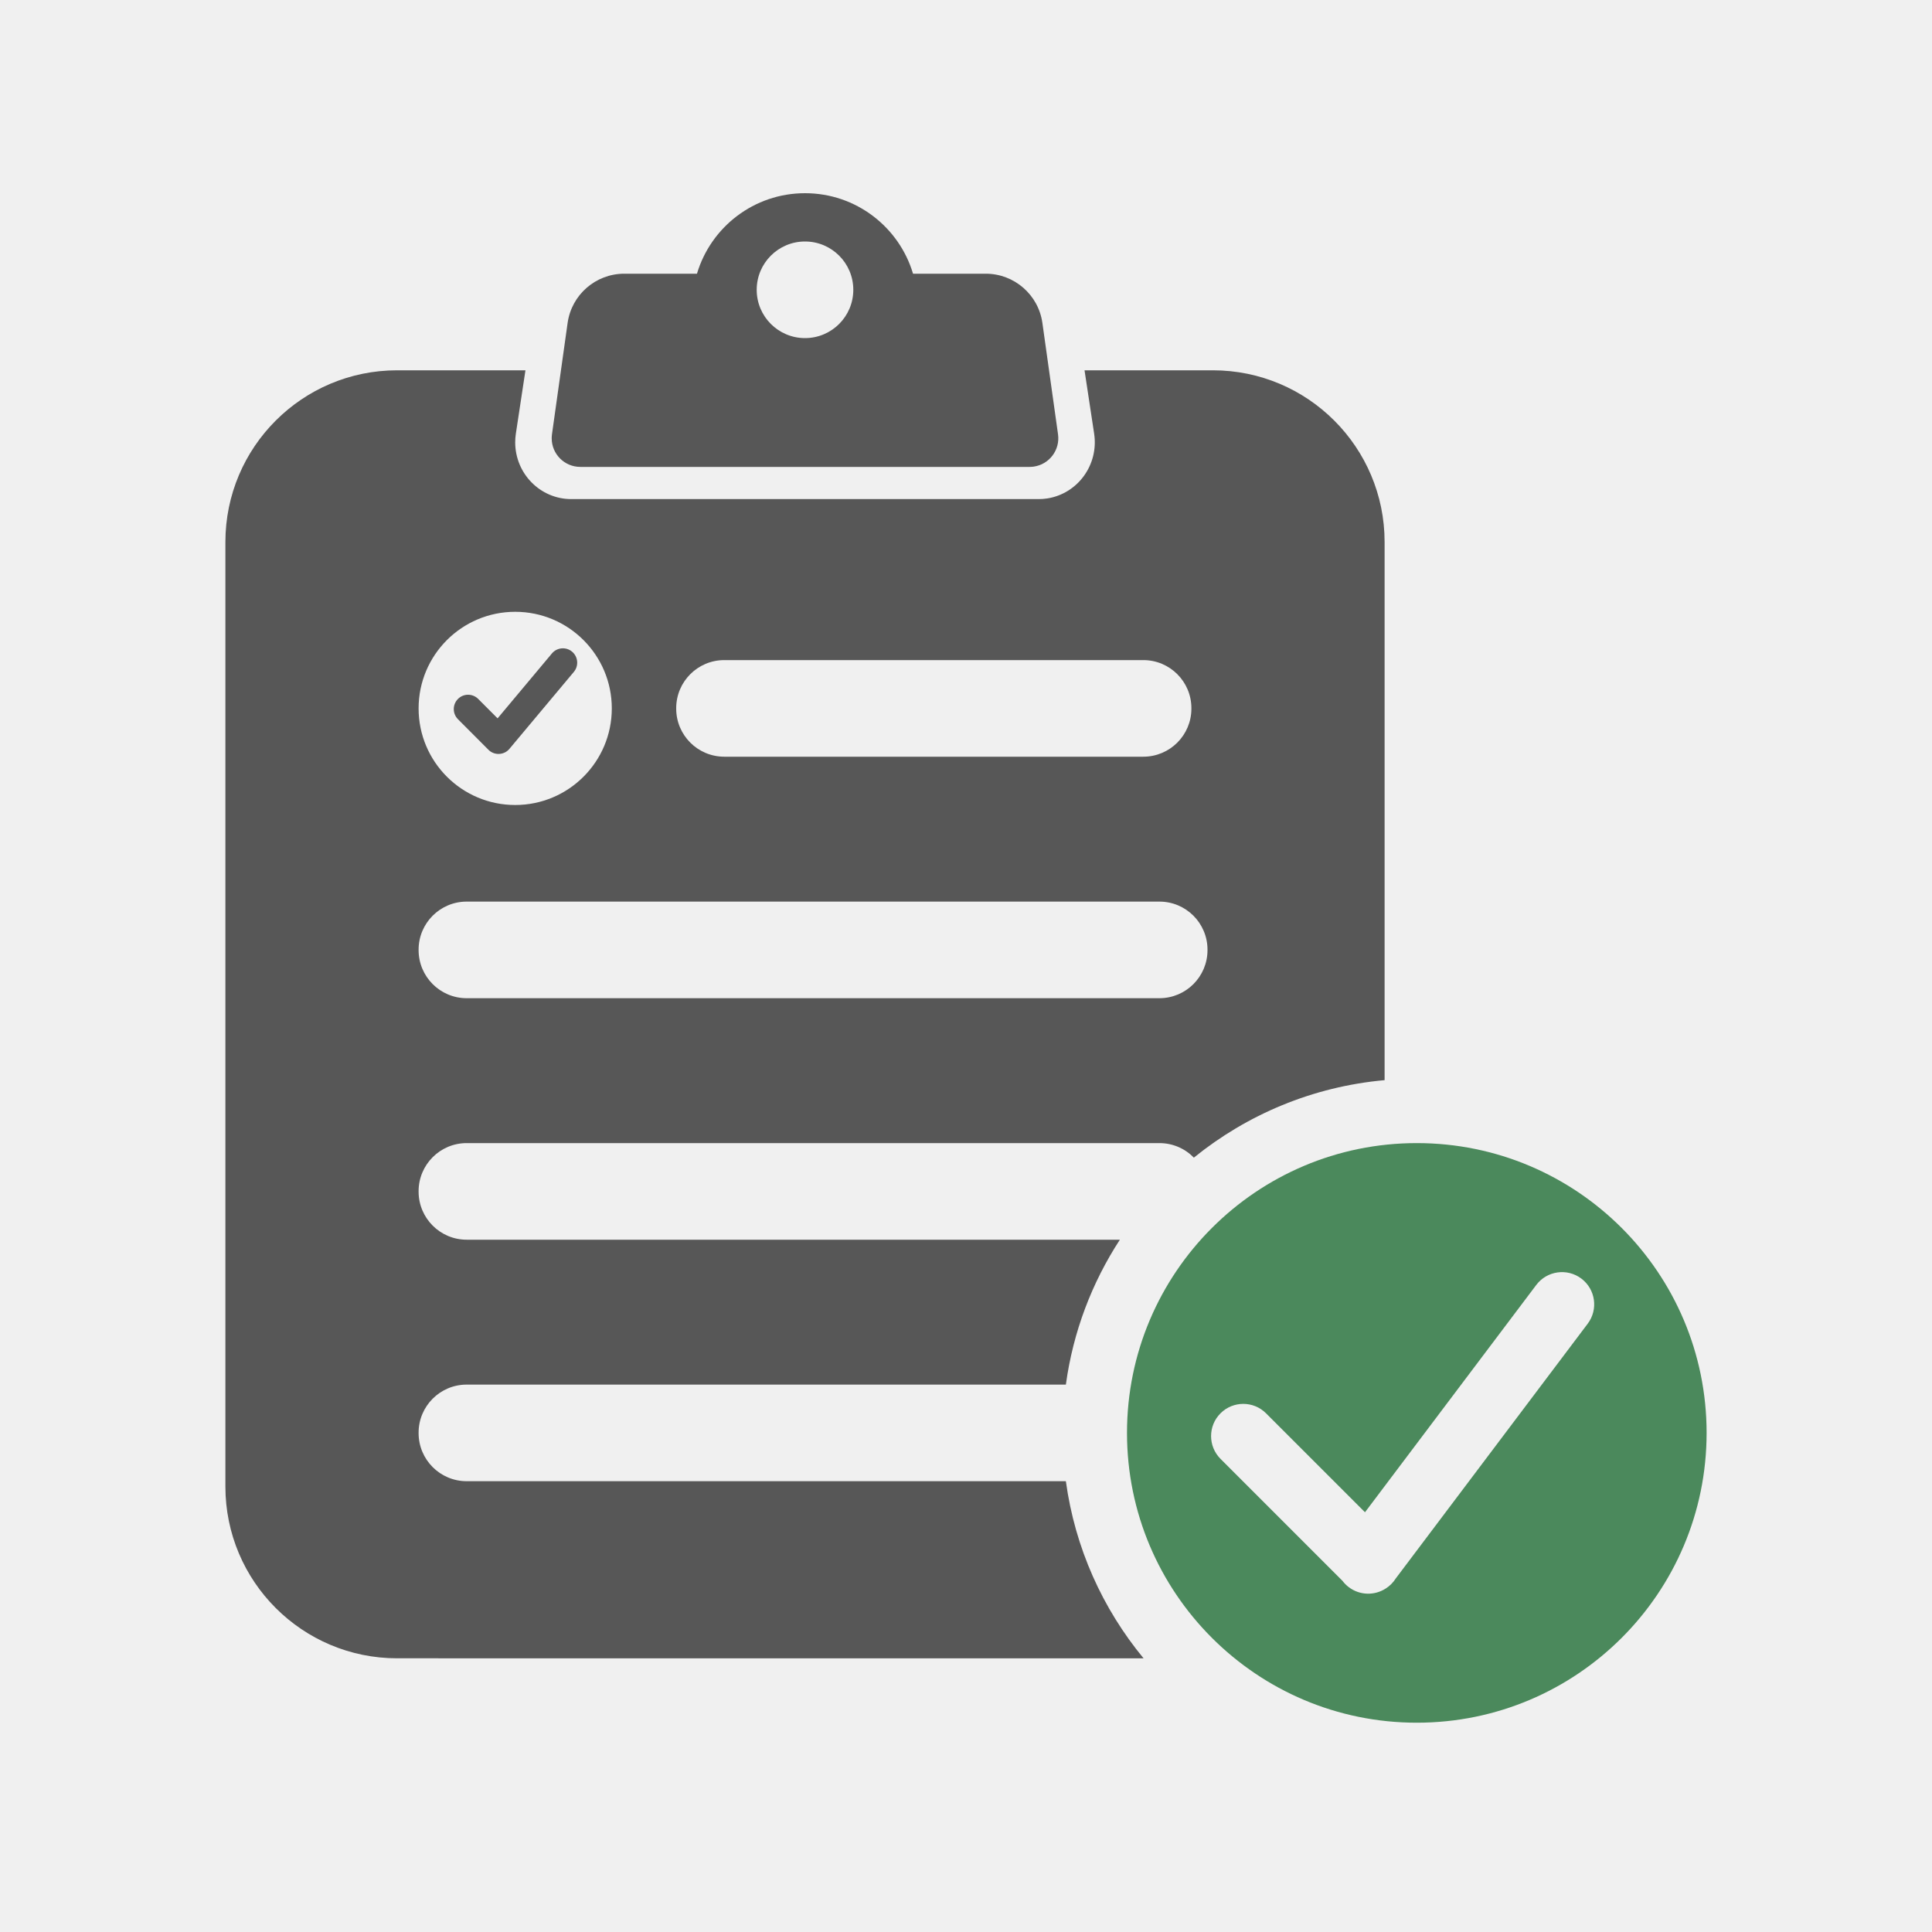
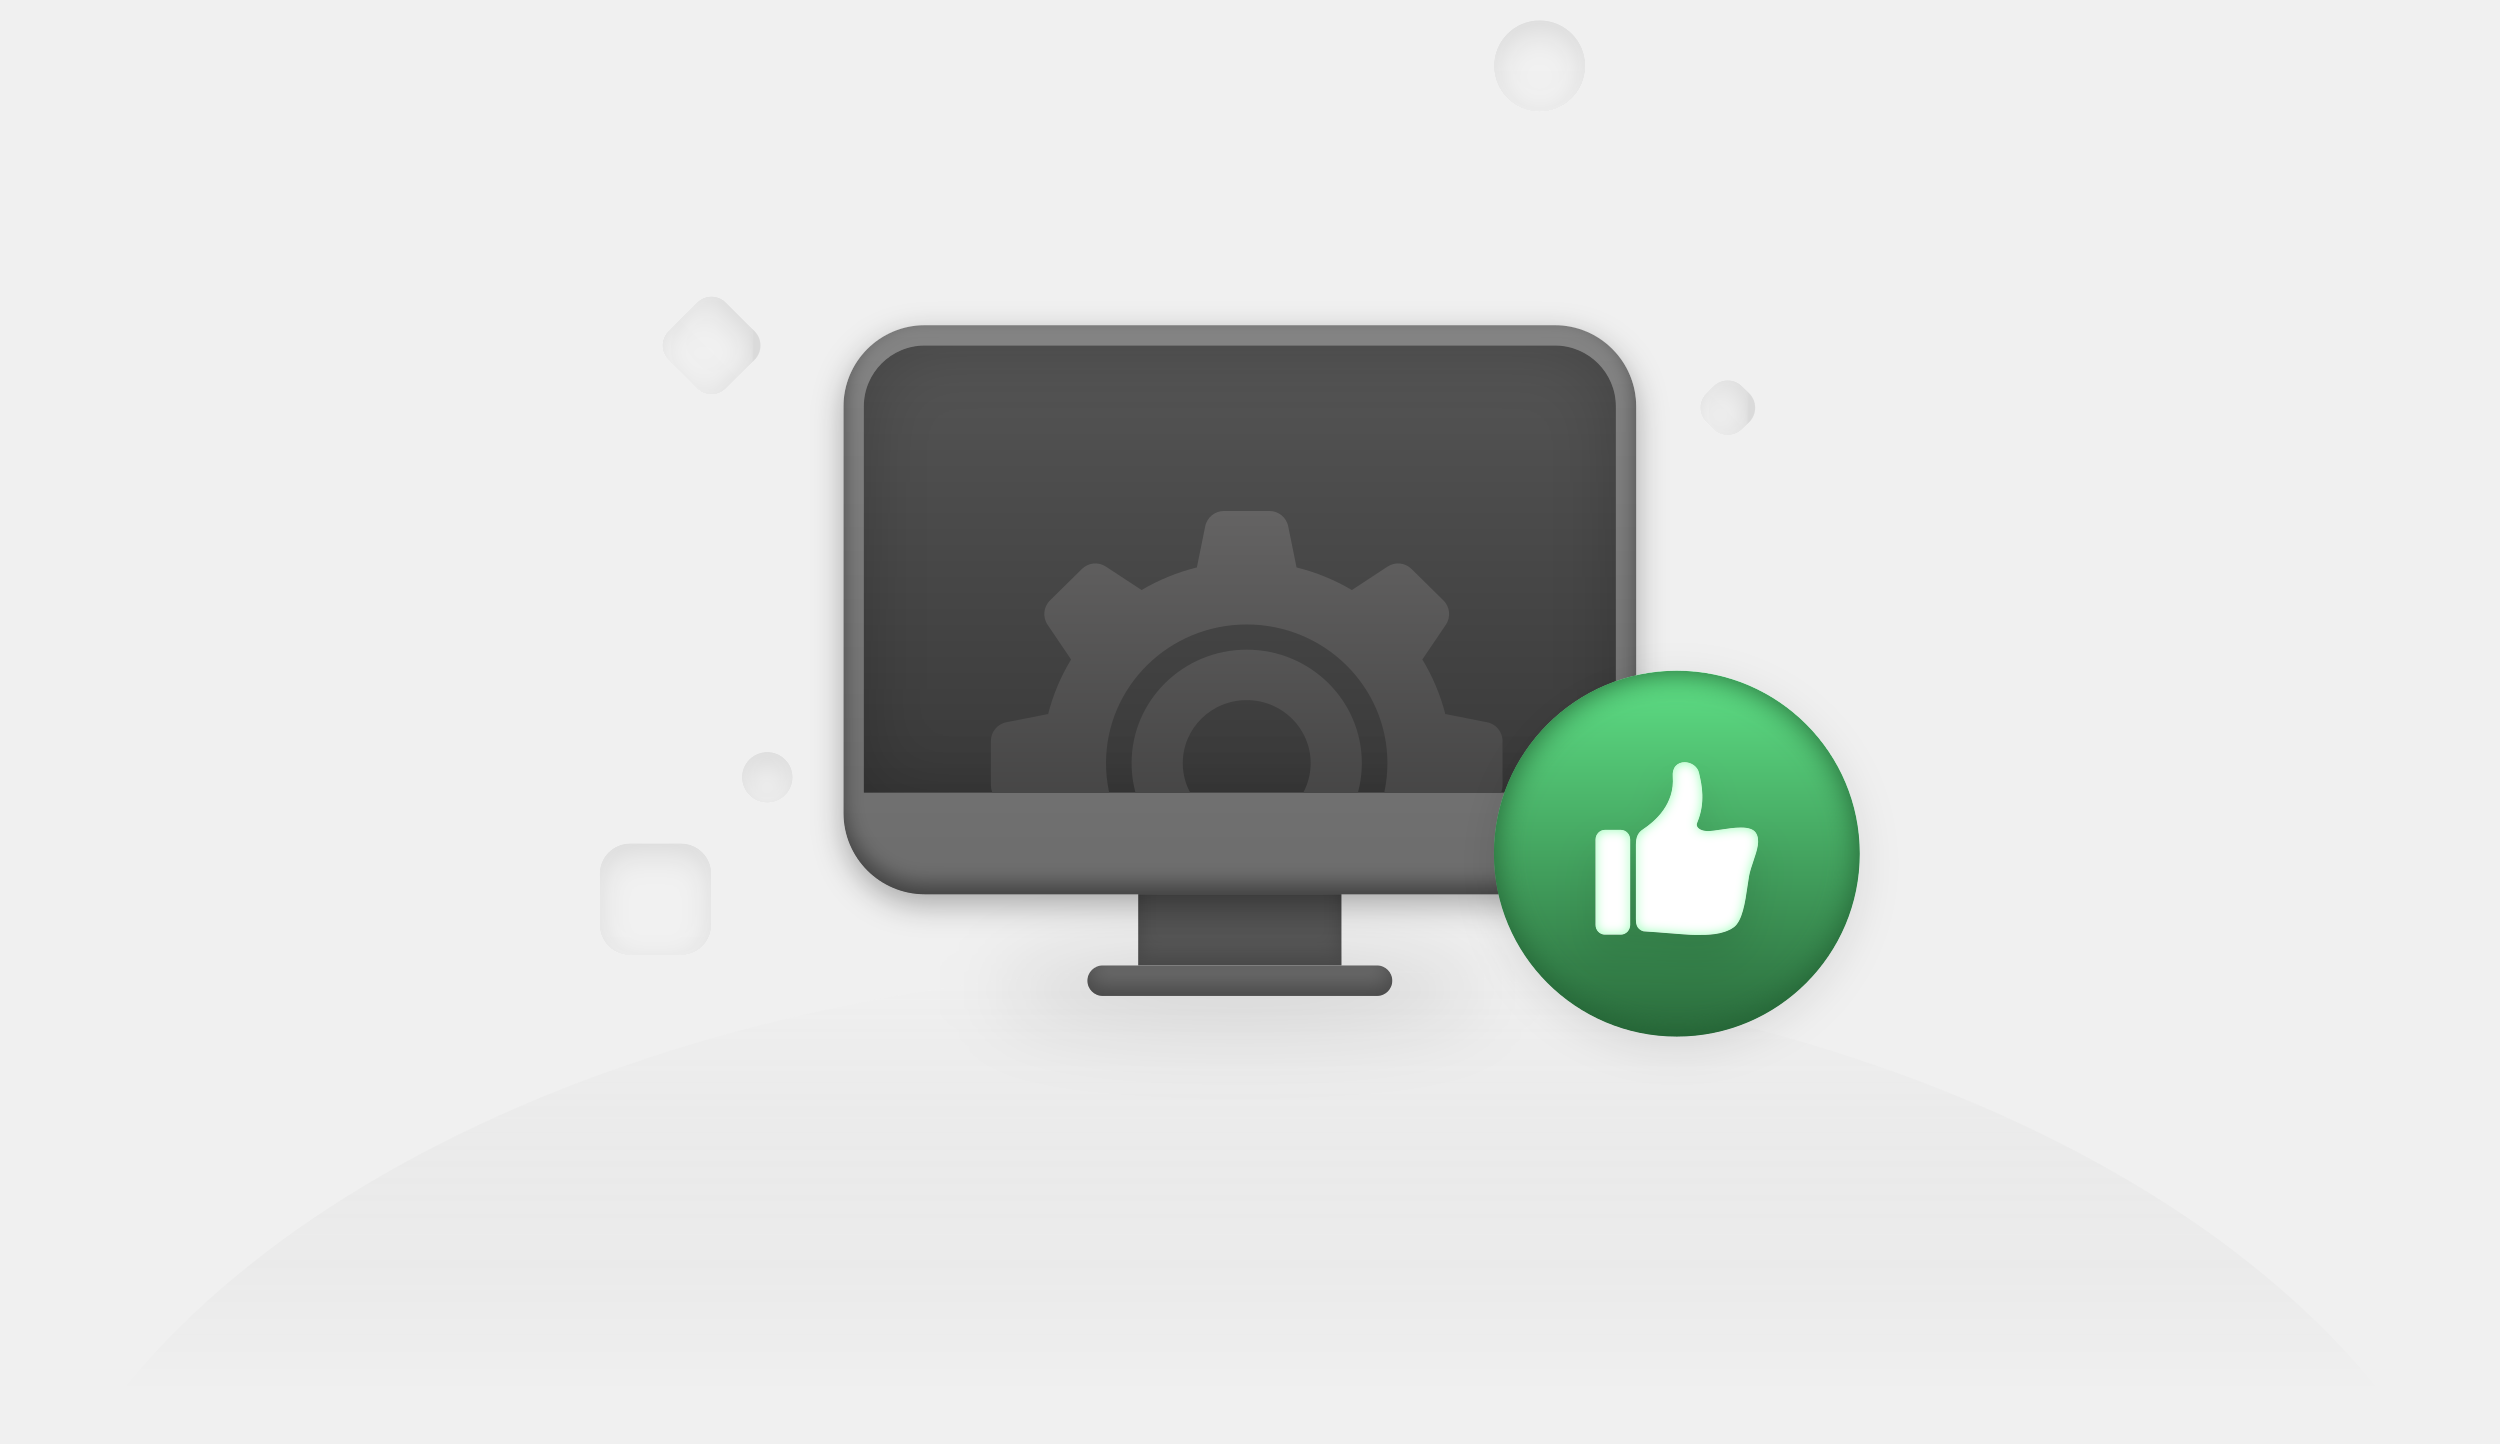
- <svg xmlns="http://www.w3.org/2000/svg" width="120px" height="120px" viewBox="0 0 120 120" version="1.1">
-   <g id="picture/abreast-of-time/dark" stroke="none" stroke-width="1" fill="none" fill-rule="evenodd">
-     <g id="编组" transform="translate(14, 12)" fill-rule="nonzero">
-       <path d="M53.362,11 L61.333,11 C67.224,11 72,15.776 72,21.667 L72,55.09 C67.532,55.492 63.449,57.231 60.153,59.903 C59.611,59.346 58.852,59 58.013,59 L14.987,59 C13.337,59 12,60.337 12,61.987 L12,62.013 C12,63.663 13.337,65 14.987,65 L55.558,65 C53.825,67.658 52.651,70.714 52.203,74.001 L14.987,74 C13.337,74 12,75.337 12,76.987 L12,77.013 C12,78.663 13.337,80 14.987,80 L52.203,80 C52.768,84.146 54.489,87.925 57.029,91.001 L10.667,91 C4.776,91 -1.05491284e-15,86.224 0,80.333 L0,21.667 C1.05491284e-15,15.776 4.776,11 10.667,11 L18.637,11 L18.041,14.934 C18.014,15.112 18,15.291 18,15.471 C18,17.42 19.56,19 21.483,19 L50.516,19 C50.693,19 50.87,18.986 51.046,18.959 C52.947,18.663 54.252,16.86 53.959,14.934 L53.362,11 Z M58.013,44 L14.987,44 C13.337,44 12,45.337 12,46.987 L12,47.013 C12,48.663 13.337,50 14.987,50 L58.013,50 C59.663,50 61,48.663 61,47.013 L61,46.987 C61,45.337 59.663,44 58.013,44 Z M18,26 C14.686,26 12,28.686 12,32 C12,35.314 14.686,38 18,38 C21.314,38 24,35.314 24,32 C24,28.686 21.314,26 18,26 Z M57.013,29 L30.987,29 C29.337,29 28,30.337 28,31.987 L28,32.013 C28,33.663 29.337,35 30.987,35 L57.013,35 C58.663,35 60,33.663 60,32.013 L60,31.987 C60,30.337 58.663,29 57.013,29 Z M21.532,28.475 C21.91,28.793 21.959,29.355 21.643,29.732 L17.643,34.511 C17.329,34.887 16.769,34.936 16.393,34.622 L16.332,34.564 L14.445,32.672 C14.098,32.324 14.098,31.76 14.445,31.412 C14.791,31.065 15.354,31.064 15.701,31.411 L16.906,32.618 L20.281,28.586 C20.596,28.21 21.156,28.161 21.532,28.475 Z M36,0 C39.171,0 41.85,2.108 42.71,5 L47.224,5 C48.997,5 50.499,6.306 50.745,8.061 L51.716,14.975 C51.852,15.947 51.175,16.846 50.202,16.983 C50.121,16.994 50.038,17 49.955,17 L22.045,17 C21.063,17 20.267,16.204 20.267,15.222 C20.267,15.14 20.273,15.057 20.284,14.975 L21.255,8.061 C21.501,6.306 23.003,5 24.776,5 L29.29,5 C30.15,2.108 32.829,0 36,0 Z M36,3 C34.343,3 33,4.343 33,6 C33,7.657 34.343,9 36,9 C37.657,9 39,7.657 39,6 C39,4.343 37.657,3 36,3 Z" id="形状结合" fill="#575757" />
-       <path d="M74,59 C83.941,59 92,67.059 92,77 C92,86.941 83.941,95 74,95 C64.059,95 56,86.941 56,77 C56,67.059 64.059,59 74,59 Z M84.222,67.416 C83.34,66.752 82.086,66.928 81.421,67.81 L70.782,81.929 L64.636,75.783 C63.855,75.002 62.589,75.002 61.808,75.783 C61.027,76.564 61.027,77.83 61.808,78.612 L69.383,86.188 C69.493,86.335 69.625,86.468 69.778,86.584 C70.466,87.102 71.379,87.109 72.063,86.67 C72.188,86.592 72.306,86.498 72.414,86.39 C72.524,86.28 72.618,86.161 72.697,86.035 L84.615,70.217 C85.28,69.335 85.104,68.081 84.222,67.416 Z" id="形状结合" fill="#4B895C" />
+ <svg xmlns="http://www.w3.org/2000/svg" xmlns:xlink="http://www.w3.org/1999/xlink" width="246px" height="142px" viewBox="0 0 246 142" version="1.1">
+   <defs>
+     <linearGradient x1="50%" y1="0%" x2="50%" y2="76.664%" id="linearGradient-1">
+       <stop stop-color="#FFFFFF" stop-opacity="0.1" offset="0%" />
+       <stop stop-color="#000000" stop-opacity="0" offset="100%" />
+     </linearGradient>
+     <linearGradient x1="50%" y1="0%" x2="50%" y2="100%" id="linearGradient-2">
+       <stop stop-color="#FFFFFF" stop-opacity="0.05" offset="0%" />
+       <stop stop-color="#FFFFFF" stop-opacity="0.02" offset="100%" />
+     </linearGradient>
+     <rect id="path-3" x="7" y="28" width="8" height="8" rx="2" />
+     <filter x="-25.0%" y="-25.0%" width="150.0%" height="150.0%" filterUnits="objectBoundingBox" id="filter-4">
+       <feGaussianBlur stdDeviation="1.5" in="SourceAlpha" result="shadowBlurInner1" />
+       <feOffset dx="0" dy="1" in="shadowBlurInner1" result="shadowOffsetInner1" />
+       <feComposite in="shadowOffsetInner1" in2="SourceAlpha" operator="arithmetic" k2="-1" k3="1" result="shadowInnerInner1" />
+       <feColorMatrix values="0 0 0 0 0   0 0 0 0 0   0 0 0 0 0  0 0 0 0.1 0" type="matrix" in="shadowInnerInner1" result="shadowMatrixInner1" />
+       <feGaussianBlur stdDeviation="1.5" in="SourceAlpha" result="shadowBlurInner2" />
+       <feOffset dx="0" dy="-1" in="shadowBlurInner2" result="shadowOffsetInner2" />
+       <feComposite in="shadowOffsetInner2" in2="SourceAlpha" operator="arithmetic" k2="-1" k3="1" result="shadowInnerInner2" />
+       <feColorMatrix values="0 0 0 0 1   0 0 0 0 1   0 0 0 0 1  0 0 0 0.1 0" type="matrix" in="shadowInnerInner2" result="shadowMatrixInner2" />
+       <feMerge>
+         <feMergeNode in="shadowMatrixInner1" />
+         <feMergeNode in="shadowMatrixInner2" />
+       </feMerge>
+     </filter>
+     <rect id="path-5" x="108.5" y="35.621" width="5" height="5" rx="2" />
+     <filter x="-40.0%" y="-40.0%" width="180.0%" height="180.0%" filterUnits="objectBoundingBox" id="filter-6">
+       <feGaussianBlur stdDeviation="1.5" in="SourceAlpha" result="shadowBlurInner1" />
+       <feOffset dx="0" dy="1" in="shadowBlurInner1" result="shadowOffsetInner1" />
+       <feComposite in="shadowOffsetInner1" in2="SourceAlpha" operator="arithmetic" k2="-1" k3="1" result="shadowInnerInner1" />
+       <feColorMatrix values="0 0 0 0 0   0 0 0 0 0   0 0 0 0 0  0 0 0 0.1 0" type="matrix" in="shadowInnerInner1" result="shadowMatrixInner1" />
+       <feGaussianBlur stdDeviation="1.5" in="SourceAlpha" result="shadowBlurInner2" />
+       <feOffset dx="0" dy="-1" in="shadowBlurInner2" result="shadowOffsetInner2" />
+       <feComposite in="shadowOffsetInner2" in2="SourceAlpha" operator="arithmetic" k2="-1" k3="1" result="shadowInnerInner2" />
+       <feColorMatrix values="0 0 0 0 1   0 0 0 0 1   0 0 0 0 1  0 0 0 0.1 0" type="matrix" in="shadowInnerInner2" result="shadowMatrixInner2" />
+       <feMerge>
+         <feMergeNode in="shadowMatrixInner1" />
+         <feMergeNode in="shadowMatrixInner2" />
+       </feMerge>
+     </filter>
+     <rect id="path-7" x="106" y="89" width="5" height="5" rx="2" />
+     <filter x="-40.0%" y="-40.0%" width="180.0%" height="180.0%" filterUnits="objectBoundingBox" id="filter-8">
+       <feGaussianBlur stdDeviation="1.5" in="SourceAlpha" result="shadowBlurInner1" />
+       <feOffset dx="0" dy="1" in="shadowBlurInner1" result="shadowOffsetInner1" />
+       <feComposite in="shadowOffsetInner1" in2="SourceAlpha" operator="arithmetic" k2="-1" k3="1" result="shadowInnerInner1" />
+       <feColorMatrix values="0 0 0 0 0   0 0 0 0 0   0 0 0 0 0  0 0 0 0.1 0" type="matrix" in="shadowInnerInner1" result="shadowMatrixInner1" />
+       <feGaussianBlur stdDeviation="1.5" in="SourceAlpha" result="shadowBlurInner2" />
+       <feOffset dx="0" dy="-1" in="shadowBlurInner2" result="shadowOffsetInner2" />
+       <feComposite in="shadowOffsetInner2" in2="SourceAlpha" operator="arithmetic" k2="-1" k3="1" result="shadowInnerInner2" />
+       <feColorMatrix values="0 0 0 0 1   0 0 0 0 1   0 0 0 0 1  0 0 0 0.1 0" type="matrix" in="shadowInnerInner2" result="shadowMatrixInner2" />
+       <feMerge>
+         <feMergeNode in="shadowMatrixInner1" />
+         <feMergeNode in="shadowMatrixInner2" />
+       </feMerge>
+     </filter>
+     <rect id="path-9" x="88" y="0" width="9" height="9" rx="4.5" />
+     <filter x="-22.2%" y="-22.2%" width="144.4%" height="144.4%" filterUnits="objectBoundingBox" id="filter-10">
+       <feGaussianBlur stdDeviation="1.5" in="SourceAlpha" result="shadowBlurInner1" />
+       <feOffset dx="0" dy="1" in="shadowBlurInner1" result="shadowOffsetInner1" />
+       <feComposite in="shadowOffsetInner1" in2="SourceAlpha" operator="arithmetic" k2="-1" k3="1" result="shadowInnerInner1" />
+       <feColorMatrix values="0 0 0 0 0   0 0 0 0 0   0 0 0 0 0  0 0 0 0.1 0" type="matrix" in="shadowInnerInner1" result="shadowMatrixInner1" />
+       <feGaussianBlur stdDeviation="1.5" in="SourceAlpha" result="shadowBlurInner2" />
+       <feOffset dx="0" dy="-1" in="shadowBlurInner2" result="shadowOffsetInner2" />
+       <feComposite in="shadowOffsetInner2" in2="SourceAlpha" operator="arithmetic" k2="-1" k3="1" result="shadowInnerInner2" />
+       <feColorMatrix values="0 0 0 0 1   0 0 0 0 1   0 0 0 0 1  0 0 0 0.1 0" type="matrix" in="shadowInnerInner2" result="shadowMatrixInner2" />
+       <feMerge>
+         <feMergeNode in="shadowMatrixInner1" />
+         <feMergeNode in="shadowMatrixInner2" />
+       </feMerge>
+     </filter>
+     <rect id="path-11" x="14" y="72" width="5" height="5" rx="2.5" />
+     <filter x="-40.0%" y="-40.0%" width="180.0%" height="180.0%" filterUnits="objectBoundingBox" id="filter-12">
+       <feGaussianBlur stdDeviation="1.5" in="SourceAlpha" result="shadowBlurInner1" />
+       <feOffset dx="0" dy="1" in="shadowBlurInner1" result="shadowOffsetInner1" />
+       <feComposite in="shadowOffsetInner1" in2="SourceAlpha" operator="arithmetic" k2="-1" k3="1" result="shadowInnerInner1" />
+       <feColorMatrix values="0 0 0 0 0   0 0 0 0 0   0 0 0 0 0  0 0 0 0.1 0" type="matrix" in="shadowInnerInner1" result="shadowMatrixInner1" />
+       <feGaussianBlur stdDeviation="1.5" in="SourceAlpha" result="shadowBlurInner2" />
+       <feOffset dx="0" dy="-1" in="shadowBlurInner2" result="shadowOffsetInner2" />
+       <feComposite in="shadowOffsetInner2" in2="SourceAlpha" operator="arithmetic" k2="-1" k3="1" result="shadowInnerInner2" />
+       <feColorMatrix values="0 0 0 0 1   0 0 0 0 1   0 0 0 0 1  0 0 0 0.1 0" type="matrix" in="shadowInnerInner2" result="shadowMatrixInner2" />
+       <feMerge>
+         <feMergeNode in="shadowMatrixInner1" />
+         <feMergeNode in="shadowMatrixInner2" />
+       </feMerge>
+     </filter>
+     <linearGradient x1="50%" y1="0%" x2="50%" y2="100%" id="linearGradient-13">
+       <stop stop-color="#FFFFFF" stop-opacity="0.1" offset="0%" />
+       <stop stop-color="#FFFFFF" stop-opacity="0.02" offset="100%" />
+     </linearGradient>
+     <rect id="path-14" x="0" y="81" width="11" height="11" rx="3" />
+     <filter x="-18.2%" y="-18.2%" width="136.4%" height="136.4%" filterUnits="objectBoundingBox" id="filter-15">
+       <feGaussianBlur stdDeviation="1.5" in="SourceAlpha" result="shadowBlurInner1" />
+       <feOffset dx="0" dy="1" in="shadowBlurInner1" result="shadowOffsetInner1" />
+       <feComposite in="shadowOffsetInner1" in2="SourceAlpha" operator="arithmetic" k2="-1" k3="1" result="shadowInnerInner1" />
+       <feColorMatrix values="0 0 0 0 0   0 0 0 0 0   0 0 0 0 0  0 0 0 0.1 0" type="matrix" in="shadowInnerInner1" result="shadowMatrixInner1" />
+       <feGaussianBlur stdDeviation="1.5" in="SourceAlpha" result="shadowBlurInner2" />
+       <feOffset dx="0" dy="-1" in="shadowBlurInner2" result="shadowOffsetInner2" />
+       <feComposite in="shadowOffsetInner2" in2="SourceAlpha" operator="arithmetic" k2="-1" k3="1" result="shadowInnerInner2" />
+       <feColorMatrix values="0 0 0 0 1   0 0 0 0 1   0 0 0 0 1  0 0 0 0.1 0" type="matrix" in="shadowInnerInner2" result="shadowMatrixInner2" />
+       <feMerge>
+         <feMergeNode in="shadowMatrixInner1" />
+         <feMergeNode in="shadowMatrixInner2" />
+       </feMerge>
+     </filter>
+     <filter x="-23.3%" y="-157.2%" width="146.7%" height="414.4%" filterUnits="objectBoundingBox" id="filter-16">
+       <feGaussianBlur stdDeviation="3.724" in="SourceGraphic" />
+     </filter>
+     <linearGradient x1="50%" y1="0%" x2="50%" y2="96.644%" id="linearGradient-17">
+       <stop stop-color="#4D4D4D" offset="0%" />
+       <stop stop-color="#575757" offset="100%" />
+     </linearGradient>
+     <polygon id="path-18" points="29 55 49 55 49 63 29 63" />
+     <filter x="-7.5%" y="-18.8%" width="115.0%" height="137.5%" filterUnits="objectBoundingBox" id="filter-19">
+       <feGaussianBlur stdDeviation="1" in="SourceAlpha" result="shadowBlurInner1" />
+       <feOffset dx="0" dy="-1" in="shadowBlurInner1" result="shadowOffsetInner1" />
+       <feComposite in="shadowOffsetInner1" in2="SourceAlpha" operator="arithmetic" k2="-1" k3="1" result="shadowInnerInner1" />
+       <feColorMatrix values="0 0 0 0 0   0 0 0 0 0   0 0 0 0 0  0 0 0 0.18 0" type="matrix" in="shadowInnerInner1" />
+     </filter>
+     <rect id="path-20" x="24" y="63" width="30" height="3" rx="1.5" />
+     <filter x="-5.0%" y="-50.0%" width="110.0%" height="200.0%" filterUnits="objectBoundingBox" id="filter-21">
+       <feGaussianBlur stdDeviation="1" in="SourceAlpha" result="shadowBlurInner1" />
+       <feOffset dx="0" dy="-1" in="shadowBlurInner1" result="shadowOffsetInner1" />
+       <feComposite in="shadowOffsetInner1" in2="SourceAlpha" operator="arithmetic" k2="-1" k3="1" result="shadowInnerInner1" />
+       <feColorMatrix values="0 0 0 0 0   0 0 0 0 0   0 0 0 0 0  0 0 0 0.3 0" type="matrix" in="shadowInnerInner1" />
+     </filter>
+     <linearGradient x1="50%" y1="0%" x2="50%" y2="92.006%" id="linearGradient-22">
+       <stop stop-color="#848484" offset="0%" />
+       <stop stop-color="#6E6E6E" offset="100%" />
+     </linearGradient>
+     <rect id="path-23" x="0" y="0" width="78" height="56" rx="8" />
+     <filter x="-6.4%" y="-7.1%" width="112.8%" height="117.9%" filterUnits="objectBoundingBox" id="filter-24">
+       <feOffset dx="0" dy="1" in="SourceAlpha" result="shadowOffsetOuter1" />
+       <feGaussianBlur stdDeviation="1.5" in="shadowOffsetOuter1" result="shadowBlurOuter1" />
+       <feColorMatrix values="0 0 0 0 0   0 0 0 0 0   0 0 0 0 0  0 0 0 0.3 0" type="matrix" in="shadowBlurOuter1" />
+     </filter>
+     <filter x="-5.8%" y="-6.2%" width="111.5%" height="116.1%" filterUnits="objectBoundingBox" id="filter-25">
+       <feGaussianBlur stdDeviation="1" in="SourceAlpha" result="shadowBlurInner1" />
+       <feOffset dx="0" dy="-1" in="shadowBlurInner1" result="shadowOffsetInner1" />
+       <feComposite in="shadowOffsetInner1" in2="SourceAlpha" operator="arithmetic" k2="-1" k3="1" result="shadowInnerInner1" />
+       <feColorMatrix values="0 0 0 0 0   0 0 0 0 0   0 0 0 0 0  0 0 0 0.404 0" type="matrix" in="shadowInnerInner1" />
+     </filter>
+     <linearGradient x1="50%" y1="0%" x2="50%" y2="100%" id="linearGradient-26">
+       <stop stop-color="#555555" offset="0%" />
+       <stop stop-color="#393939" offset="100%" />
+     </linearGradient>
+     <path d="M8,2 L70,2 C73.314,2 76,4.686 76,8 L76,46 L76,46 L2,46 L2,8 C2,4.686 4.686,2 8,2 Z" id="path-27" />
+     <filter x="-4.7%" y="-8.0%" width="109.5%" height="115.9%" filterUnits="objectBoundingBox" id="filter-29">
+       <feGaussianBlur stdDeviation="3.5" in="SourceAlpha" result="shadowBlurInner1" />
+       <feOffset dx="0" dy="0" in="shadowBlurInner1" result="shadowOffsetInner1" />
+       <feComposite in="shadowOffsetInner1" in2="SourceAlpha" operator="arithmetic" k2="-1" k3="1" result="shadowInnerInner1" />
+       <feColorMatrix values="0 0 0 0 0   0 0 0 0 0   0 0 0 0 0  0 0 0 0.2 0" type="matrix" in="shadowInnerInner1" />
+     </filter>
+     <linearGradient x1="50%" y1="0%" x2="50%" y2="107.467%" id="linearGradient-30">
+       <stop stop-color="#646363" offset="0%" />
+       <stop stop-color="#2C2C2C" offset="100%" />
+     </linearGradient>
+     <linearGradient x1="50%" y1="0%" x2="50%" y2="100%" id="linearGradient-31">
+       <stop stop-color="#5EDF85" offset="0%" />
+       <stop stop-color="#2A6A3B" offset="100%" />
+     </linearGradient>
+     <circle id="path-32" cx="18" cy="18" r="18" />
+     <filter x="-18.1%" y="-15.3%" width="136.1%" height="136.1%" filterUnits="objectBoundingBox" id="filter-33">
+       <feOffset dx="0" dy="1" in="SourceAlpha" result="shadowOffsetOuter1" />
+       <feGaussianBlur stdDeviation="2" in="shadowOffsetOuter1" result="shadowBlurOuter1" />
+       <feColorMatrix values="0 0 0 0 0   0 0 0 0 0   0 0 0 0 0  0 0 0 0.1 0" type="matrix" in="shadowBlurOuter1" />
+     </filter>
+     <filter x="-15.3%" y="-12.5%" width="130.6%" height="130.6%" filterUnits="objectBoundingBox" id="filter-34">
+       <feGaussianBlur stdDeviation="1.5" in="SourceAlpha" result="shadowBlurInner1" />
+       <feOffset dx="0" dy="0" in="shadowBlurInner1" result="shadowOffsetInner1" />
+       <feComposite in="shadowOffsetInner1" in2="SourceAlpha" operator="arithmetic" k2="-1" k3="1" result="shadowInnerInner1" />
+       <feColorMatrix values="0 0 0 0 0.129   0 0 0 0 0.384   0 0 0 0 0.198  0 0 0 1 0" type="matrix" in="shadowInnerInner1" />
+     </filter>
+     <path d="M19.901,26 C19.355,26 18.28,25.914 17.141,25.822 C16.323,25.756 15.476,25.688 14.756,25.646 L14.721,25.641 C13.973,25.427 13.973,24.783 13.973,24.438 L13.973,17.103 C13.973,16.362 14.177,15.925 14.68,15.595 C15.862,14.819 17.813,13.113 17.598,10.4 C17.565,9.977 17.664,9.622 17.884,9.372 C18.096,9.132 18.411,9 18.77,9 C19.349,9 20.043,9.375 20.188,10.07 C20.202,10.139 20.22,10.217 20.239,10.303 C20.435,11.166 20.843,12.961 20.013,14.937 C19.942,15.096 19.947,15.24 20.026,15.369 C20.178,15.618 20.583,15.779 21.057,15.779 C21.375,15.779 21.848,15.708 22.35,15.633 C22.98,15.538 23.694,15.431 24.305,15.431 C25.066,15.431 25.548,15.602 25.778,15.953 C26.237,16.655 25.898,17.656 25.539,18.716 C25.371,19.212 25.198,19.725 25.109,20.207 C25.055,20.5 25.005,20.848 24.952,21.216 C24.729,22.754 24.453,24.667 23.566,25.271 C22.494,26 21.056,26 19.901,26 Z M12.488,25.968 L10.922,25.968 C10.414,25.968 10,25.537 10,25.007 L10,16.621 C10,16.091 10.414,15.66 10.922,15.66 L12.488,15.66 C12.997,15.66 13.41,16.091 13.41,16.621 L13.41,25.007 C13.41,25.537 12.996,25.968 12.488,25.968 L12.488,25.968 Z" id="path-35" />
+     <filter x="-43.7%" y="-29.4%" width="187.5%" height="182.4%" filterUnits="objectBoundingBox" id="filter-36">
+       <feOffset dx="0" dy="2" in="SourceAlpha" result="shadowOffsetOuter1" />
+       <feGaussianBlur stdDeviation="2" in="shadowOffsetOuter1" result="shadowBlurOuter1" />
+       <feColorMatrix values="0 0 0 0 0   0 0 0 0 0   0 0 0 0 0  0 0 0 0.1 0" type="matrix" in="shadowBlurOuter1" />
+     </filter>
+     <filter x="-28.1%" y="-14.7%" width="156.2%" height="152.9%" filterUnits="objectBoundingBox" id="filter-37">
+       <feGaussianBlur stdDeviation="0.5" in="SourceAlpha" result="shadowBlurInner1" />
+       <feOffset dx="0" dy="0" in="shadowBlurInner1" result="shadowOffsetInner1" />
+       <feComposite in="shadowOffsetInner1" in2="SourceAlpha" operator="arithmetic" k2="-1" k3="1" result="shadowInnerInner1" />
+       <feColorMatrix values="0 0 0 0 0.591   0 0 0 0 1   0 0 0 0 0.709  0 0 0 1 0" type="matrix" in="shadowInnerInner1" />
+     </filter>
+   </defs>
+   <g id="picture/abreast-of-time-dark" stroke="none" stroke-width="1" fill="none" fill-rule="evenodd">
+     <path d="M123.071,95 C180.309,95 228.415,118.362 242.142,150 L4,150 C17.727,118.362 65.833,95 123.071,95 Z" id="形状结合" fill="url(#linearGradient-1)" />
+     <g id="小元素" transform="translate(59, 2)">
+       <g id="矩形" transform="translate(11, 32) rotate(-315) translate(-11, -32)">
+         <use fill="url(#linearGradient-2)" fill-rule="evenodd" xlink:href="#path-3" />
+         <use fill="black" fill-opacity="1" filter="url(#filter-4)" xlink:href="#path-3" />
+       </g>
+       <g id="矩形" transform="translate(111, 38.1213) rotate(-315) translate(-111, -38.1213)">
+         <use fill="url(#linearGradient-2)" fill-rule="evenodd" xlink:href="#path-5" />
+         <use fill="black" fill-opacity="1" filter="url(#filter-6)" xlink:href="#path-5" />
+       </g>
+       <g id="矩形" transform="translate(108.5, 91.5) rotate(-270) translate(-108.5, -91.5)">
+         <use fill="url(#linearGradient-2)" fill-rule="evenodd" xlink:href="#path-7" />
+         <use fill="black" fill-opacity="1" filter="url(#filter-8)" xlink:href="#path-7" />
+       </g>
+       <g id="矩形">
+         <use fill="url(#linearGradient-2)" fill-rule="evenodd" xlink:href="#path-9" />
+         <use fill="black" fill-opacity="1" filter="url(#filter-10)" xlink:href="#path-9" />
+       </g>
+       <g id="矩形">
+         <use fill="url(#linearGradient-2)" fill-rule="evenodd" xlink:href="#path-11" />
+         <use fill="black" fill-opacity="1" filter="url(#filter-12)" xlink:href="#path-11" />
+       </g>
+       <g id="矩形">
+         <use fill="url(#linearGradient-13)" fill-rule="evenodd" xlink:href="#path-14" />
+         <use fill="black" fill-opacity="1" filter="url(#filter-15)" xlink:href="#path-14" />
+       </g>
+     </g>
+     <g id="电脑" transform="translate(83, 32)">
+       <ellipse id="椭圆形" fill-opacity="0.12" fill="#000000" filter="url(#filter-16)" cx="39.014" cy="65.447" rx="23.929" ry="3.553" />
+       <g id="矩形" fill-rule="nonzero">
+         <use fill="url(#linearGradient-17)" xlink:href="#path-18" />
+         <use fill="black" fill-opacity="1" filter="url(#filter-19)" xlink:href="#path-18" />
+       </g>
+       <g id="矩形" fill-rule="nonzero">
+         <use fill="#686868" xlink:href="#path-20" />
+         <use fill="black" fill-opacity="1" filter="url(#filter-21)" xlink:href="#path-20" />
+       </g>
+       <g id="矩形">
+         <use fill="black" fill-opacity="1" filter="url(#filter-24)" xlink:href="#path-23" />
+         <use fill="url(#linearGradient-22)" fill-rule="evenodd" xlink:href="#path-23" />
+         <use fill="black" fill-opacity="1" filter="url(#filter-25)" xlink:href="#path-23" />
+       </g>
+       <mask id="mask-28" fill="white">
+         <use xlink:href="#path-27" />
+       </mask>
+       <g id="矩形" fill-rule="nonzero">
+         <use fill="url(#linearGradient-26)" xlink:href="#path-27" />
+         <use fill="black" fill-opacity="1" filter="url(#filter-29)" xlink:href="#path-27" />
+       </g>
+       <path d="M41.914,18.282 C42.809,18.282 43.58,18.912 43.758,19.789 L44.58,23.837 C46.521,24.315 48.351,25.072 50.023,26.061 L53.535,23.753 C54.277,23.265 55.258,23.362 55.89,23.985 L59.032,27.082 C59.678,27.719 59.778,28.726 59.27,29.477 L56.957,32.895 C57.961,34.543 58.728,36.347 59.214,38.26 L63.332,39.072 C64.214,39.246 64.85,40.02 64.85,40.918 L64.85,45.268 C64.85,46.167 64.214,46.94 63.332,47.114 L59.214,47.927 C58.728,49.84 57.96,51.643 56.957,53.291 L59.27,56.71 C59.778,57.461 59.678,58.468 59.032,59.104 L55.89,62.201 C55.258,62.824 54.277,62.921 53.535,62.434 L50.023,60.126 C48.351,61.114 46.521,61.871 44.58,62.35 L43.758,66.397 C43.58,67.274 42.809,67.904 41.914,67.904 L37.438,67.904 C36.544,67.904 35.772,67.274 35.594,66.397 L34.772,62.349 C32.831,61.871 31.002,61.115 29.33,60.126 L25.817,62.434 C25.076,62.921 24.095,62.824 23.463,62.201 L20.32,59.104 C19.675,58.468 19.575,57.461 20.083,56.71 L22.395,53.291 C21.392,51.643 20.625,49.84 20.139,47.927 L16.021,47.114 C15.139,46.94 14.503,46.167 14.503,45.268 L14.503,40.918 C14.503,40.02 15.139,39.246 16.021,39.072 L20.139,38.26 C20.625,36.347 21.392,34.543 22.395,32.895 L20.083,29.477 C19.575,28.726 19.675,27.719 20.32,27.082 L23.463,23.985 C24.095,23.362 25.076,23.265 25.817,23.753 L29.33,26.06 C31.002,25.072 32.831,24.316 34.772,23.837 L35.594,19.789 C35.772,18.912 36.544,18.282 37.438,18.282 L41.914,18.282 Z M39.676,29.447 C32.03,29.447 25.831,35.557 25.831,43.093 C25.831,50.63 32.03,56.739 39.676,56.739 C47.323,56.739 53.522,50.63 53.522,43.093 C53.522,35.557 47.323,29.447 39.676,29.447 Z M39.676,31.928 C45.933,31.928 51.004,36.927 51.004,43.093 C51.004,49.259 45.933,54.258 39.676,54.258 C33.42,54.258 28.348,49.259 28.348,43.093 C28.348,36.927 33.42,31.928 39.676,31.928 Z M39.676,36.89 C36.201,36.89 33.383,39.667 33.383,43.093 C33.383,46.519 36.201,49.296 39.676,49.296 C43.152,49.296 45.97,46.519 45.97,43.093 C45.97,39.667 43.152,36.89 39.676,36.89 Z" id="形状结合" fill="url(#linearGradient-30)" fill-rule="nonzero" mask="url(#mask-28)" />
+     </g>
+     <g id="点赞" transform="translate(147, 66)" fill-rule="nonzero">
+       <g id="椭圆形">
+         <use fill="black" fill-opacity="1" filter="url(#filter-33)" xlink:href="#path-32" />
+         <use fill="url(#linearGradient-31)" xlink:href="#path-32" />
+         <use fill="black" fill-opacity="1" filter="url(#filter-34)" xlink:href="#path-32" />
+       </g>
+       <g id="形状">
+         <use fill="black" fill-opacity="1" filter="url(#filter-36)" xlink:href="#path-35" />
+         <use fill="#FFFFFF" xlink:href="#path-35" />
+         <use fill="black" fill-opacity="1" filter="url(#filter-37)" xlink:href="#path-35" />
+       </g>
    </g>
  </g>
</svg>
